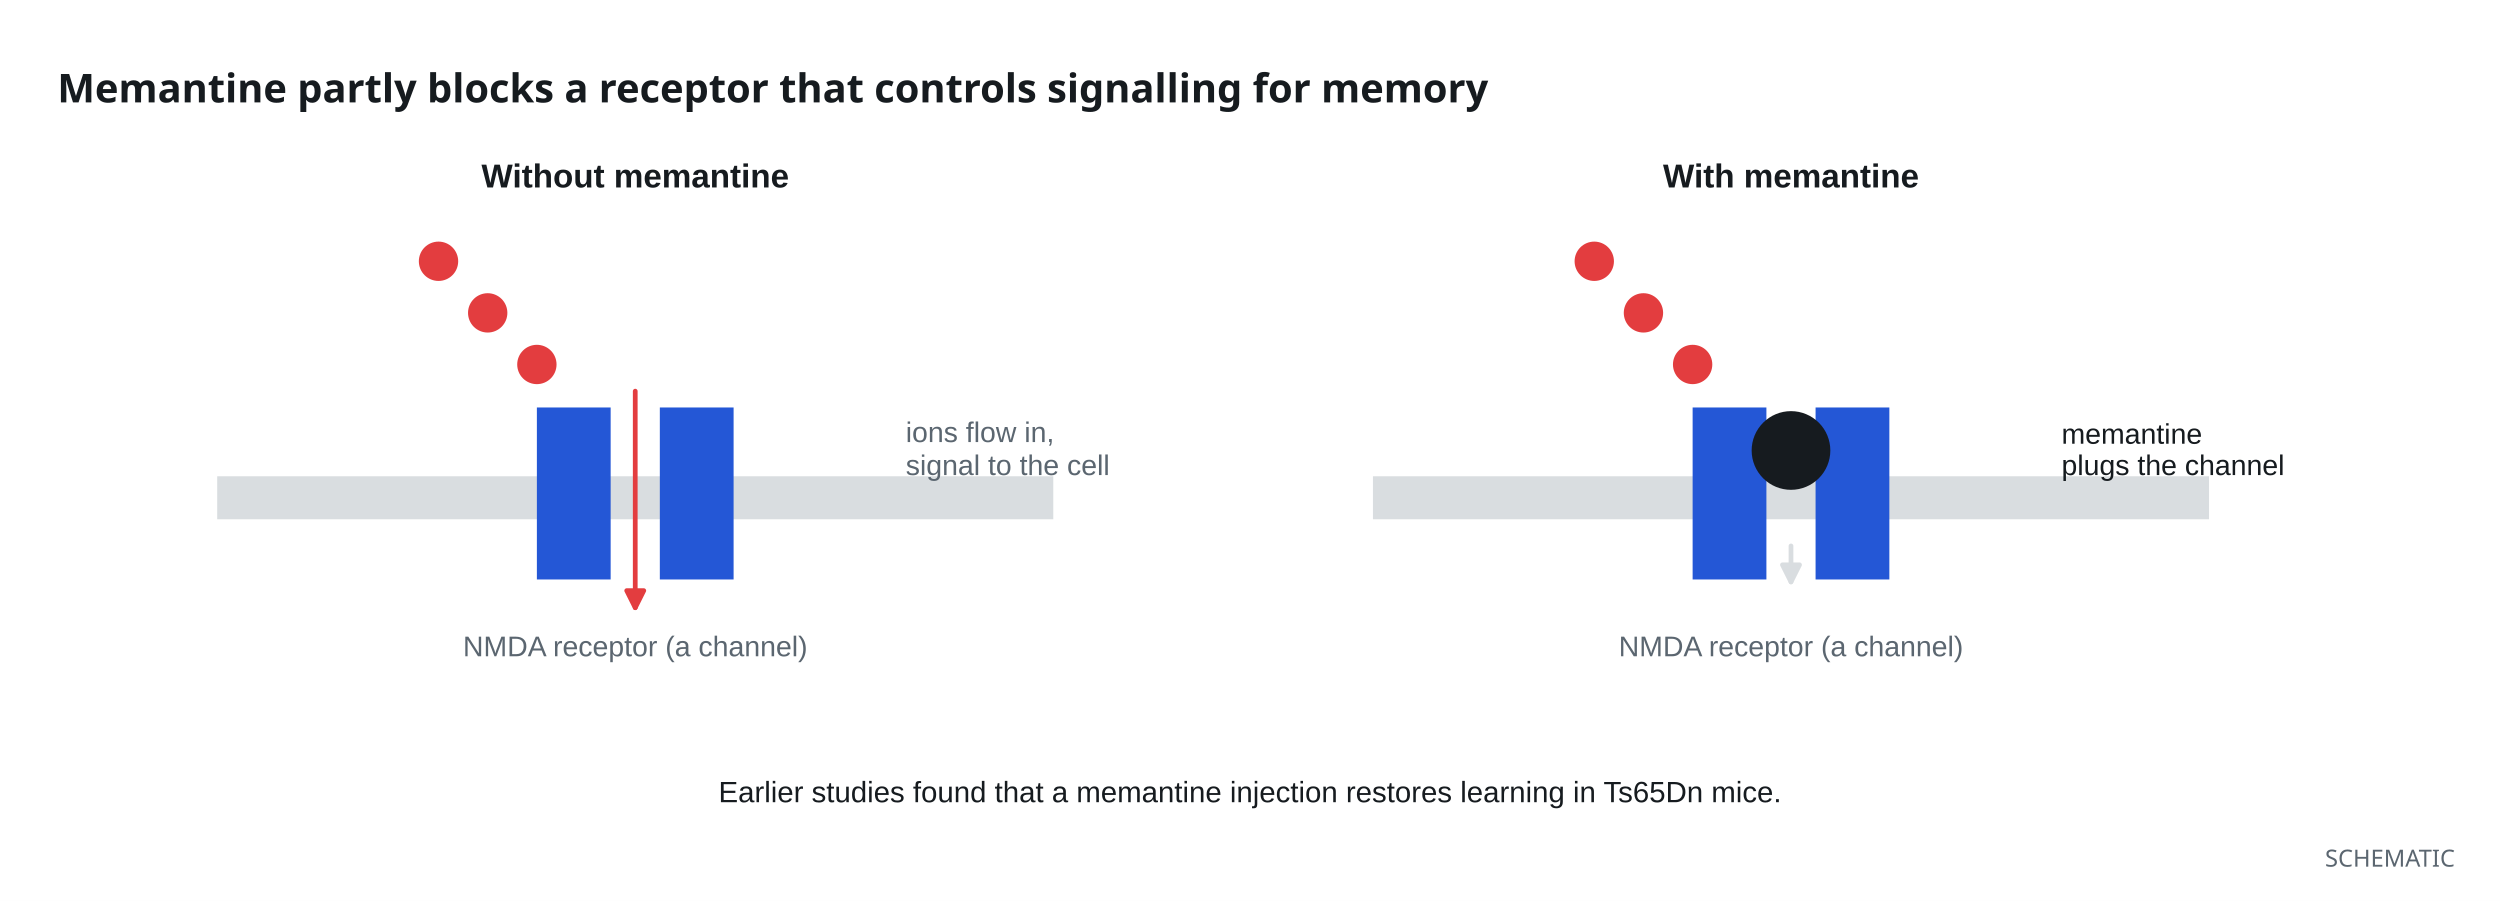
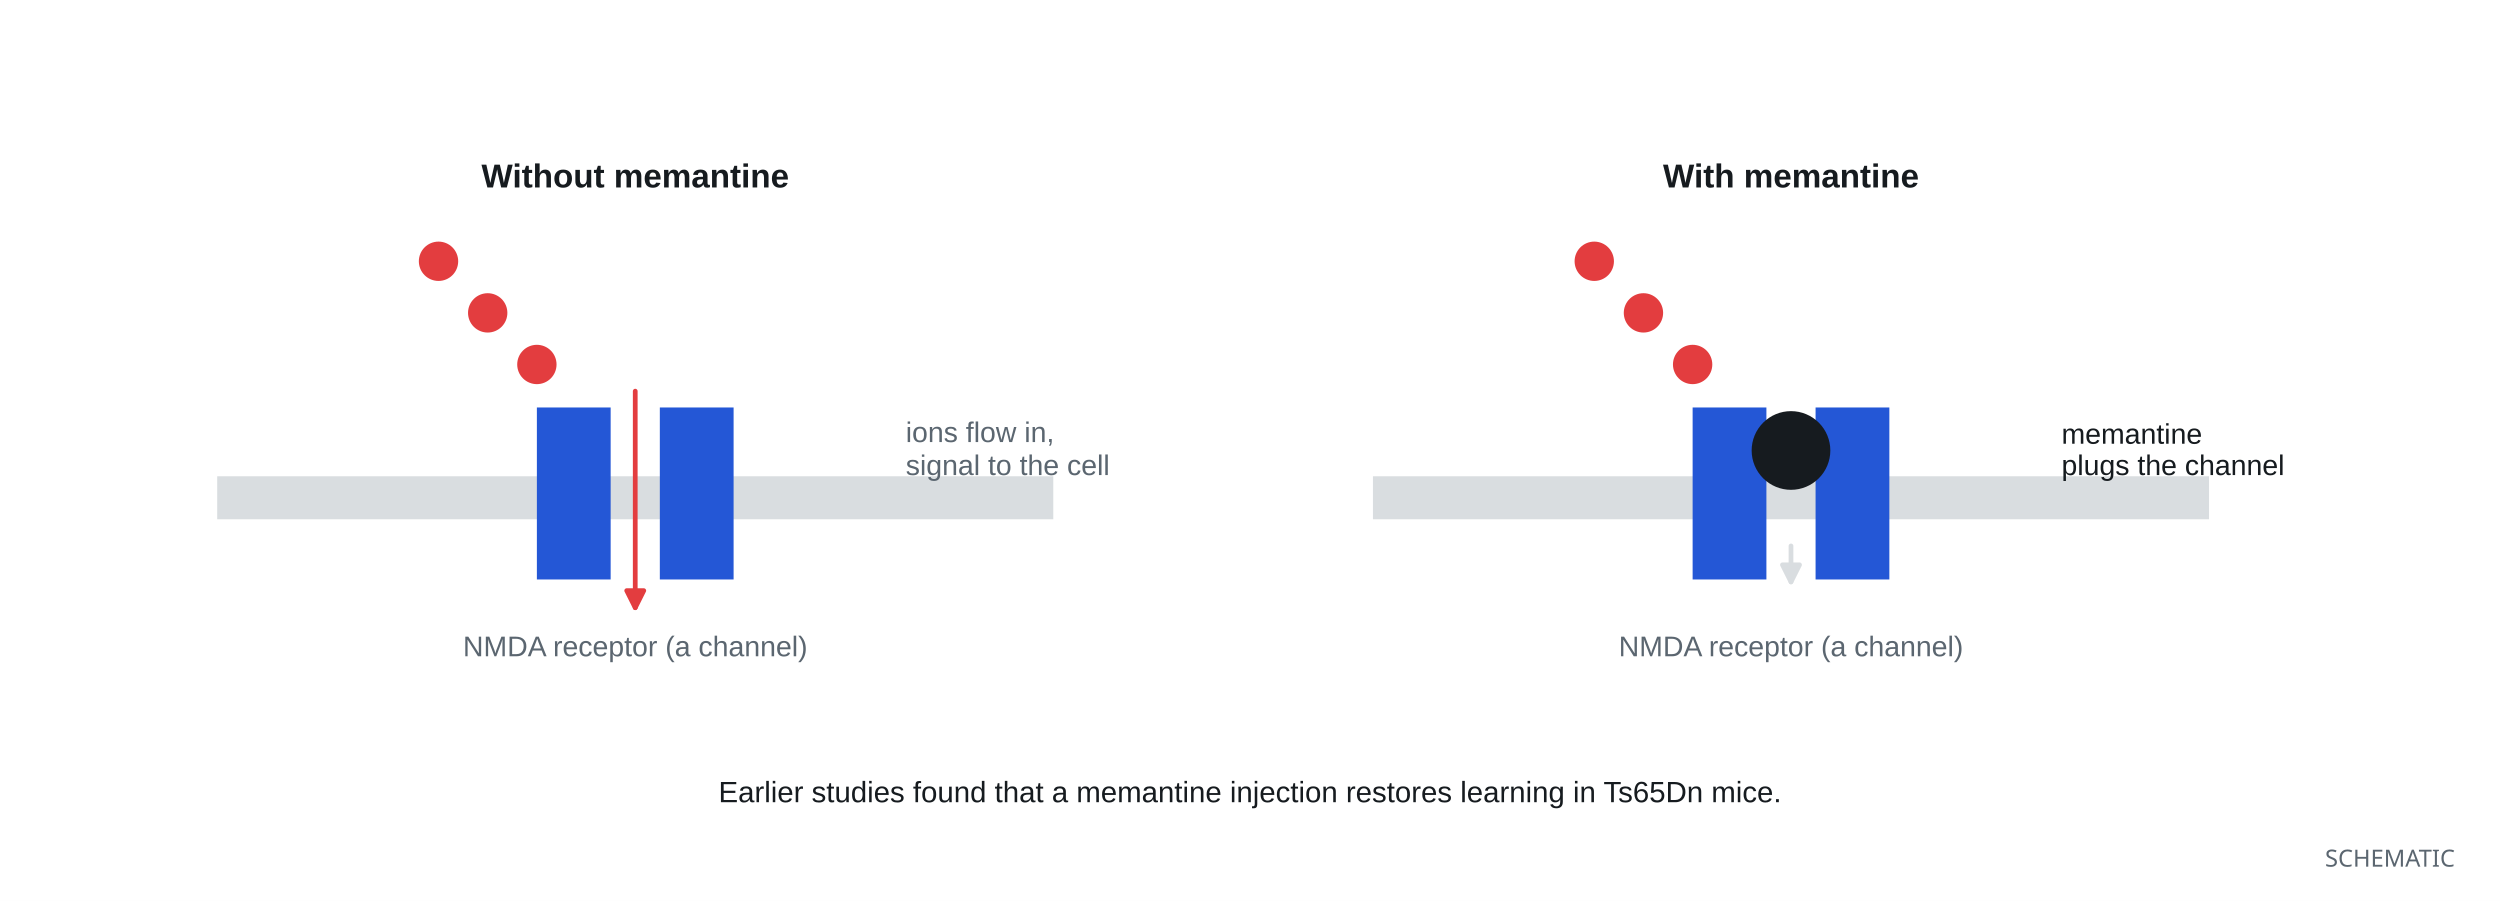
<svg xmlns="http://www.w3.org/2000/svg" width="527.38pt" height="190.057pt" viewBox="0 0 527.38 190.057" version="1.1">
  <defs>
    <style type="text/css">*{stroke-linejoin: round; stroke-linecap: butt}</style>
  </defs>
  <g id="figure_1">
    <g id="patch_1">
      <path d="M 0 190.057  L 527.38 190.057  L 527.38 -0  L 0 -0  z " style="fill: #ffffff" />
    </g>
    <g id="axes_1">
      <g id="patch_2">
        <path d="M 45.819 109.542  L 222.191 109.542  L 222.191 100.471  L 45.819 100.471  z " clip-path="url(#p8acbbe3be4)" style="fill: #d9dde0" />
      </g>
      <g id="patch_3">
        <path d="M 113.255 122.241  L 128.818 122.241  L 128.818 85.958  L 113.255 85.958  z " clip-path="url(#p8acbbe3be4)" style="fill: #2457d6" />
      </g>
      <g id="patch_4">
        <path d="M 139.192 122.241  L 154.755 122.241  L 154.755 85.958  L 139.192 85.958  z " clip-path="url(#p8acbbe3be4)" style="fill: #2457d6" />
      </g>
      <g id="patch_5">
        <path d="M 92.506 59.267  C 93.606 59.267 94.662 58.83 95.44 58.051  C 96.218 57.273 96.656 56.217 96.656 55.117  C 96.656 54.016 96.218 52.961 95.44 52.182  C 94.662 51.404 93.606 50.967 92.506 50.967  C 91.405 50.967 90.35 51.404 89.571 52.182  C 88.793 52.961 88.356 54.016 88.356 55.117  C 88.356 56.217 88.793 57.273 89.571 58.051  C 90.35 58.83 91.405 59.267 92.506 59.267  z " clip-path="url(#p8acbbe3be4)" style="fill: #e33d3f" />
      </g>
      <g id="patch_6">
        <path d="M 102.881 70.152  C 103.981 70.152 105.037 69.715 105.815 68.936  C 106.593 68.158 107.031 67.102 107.031 66.002  C 107.031 64.901 106.593 63.846 105.815 63.067  C 105.037 62.289 103.981 61.852 102.881 61.852  C 101.78 61.852 100.724 62.289 99.946 63.067  C 99.168 63.846 98.731 64.901 98.731 66.002  C 98.731 67.102 99.168 68.158 99.946 68.936  C 100.724 69.715 101.78 70.152 102.881 70.152  z " clip-path="url(#p8acbbe3be4)" style="fill: #e33d3f" />
      </g>
      <g id="patch_7">
        <path d="M 113.255 81.037  C 114.356 81.037 115.412 80.6 116.19 79.821  C 116.968 79.043 117.405 77.988 117.405 76.887  C 117.405 75.786 116.968 74.731 116.19 73.952  C 115.412 73.174 114.356 72.737 113.255 72.737  C 112.155 72.737 111.099 73.174 110.321 73.952  C 109.543 74.731 109.106 75.786 109.106 76.887  C 109.106 77.988 109.543 79.043 110.321 79.821  C 111.099 80.6 112.155 81.037 113.255 81.037  z " clip-path="url(#p8acbbe3be4)" style="fill: #e33d3f" />
      </g>
      <g id="patch_8">
        <path d="M 134.005 82.515  Q 134.005 105.914 134.005 128.196  " clip-path="url(#p8acbbe3be4)" style="fill: none; stroke: #e33d3f; stroke-linecap: round" />
        <path d="M 135.805 124.596  L 134.005 128.196  L 132.205 124.596  z " clip-path="url(#p8acbbe3be4)" style="fill: #e33d3f; stroke: #e33d3f; stroke-linecap: round" />
      </g>
      <g id="patch_9">
        <path d="M 289.627 109.542  L 465.999 109.542  L 465.999 100.471  L 289.627 100.471  z " clip-path="url(#p8acbbe3be4)" style="fill: #d9dde0" />
      </g>
      <g id="patch_10">
        <path d="M 357.063 122.241  L 372.626 122.241  L 372.626 85.958  L 357.063 85.958  z " clip-path="url(#p8acbbe3be4)" style="fill: #2457d6" />
      </g>
      <g id="patch_11">
        <path d="M 383 122.241  L 398.563 122.241  L 398.563 85.958  L 383 85.958  z " clip-path="url(#p8acbbe3be4)" style="fill: #2457d6" />
      </g>
      <g id="patch_12">
        <path d="M 336.314 59.267  C 337.414 59.267 338.47 58.83 339.248 58.051  C 340.026 57.273 340.464 56.217 340.464 55.117  C 340.464 54.016 340.026 52.961 339.248 52.182  C 338.47 51.404 337.414 50.967 336.314 50.967  C 335.213 50.967 334.157 51.404 333.379 52.182  C 332.601 52.961 332.164 54.016 332.164 55.117  C 332.164 56.217 332.601 57.273 333.379 58.051  C 334.157 58.83 335.213 59.267 336.314 59.267  z " clip-path="url(#p8acbbe3be4)" style="fill: #e33d3f" />
      </g>
      <g id="patch_13">
        <path d="M 346.689 70.152  C 347.789 70.152 348.845 69.715 349.623 68.936  C 350.401 68.158 350.838 67.102 350.838 66.002  C 350.838 64.901 350.401 63.846 349.623 63.067  C 348.845 62.289 347.789 61.852 346.689 61.852  C 345.588 61.852 344.532 62.289 343.754 63.067  C 342.976 63.846 342.539 64.901 342.539 66.002  C 342.539 67.102 342.976 68.158 343.754 68.936  C 344.532 69.715 345.588 70.152 346.689 70.152  z " clip-path="url(#p8acbbe3be4)" style="fill: #e33d3f" />
      </g>
      <g id="patch_14">
        <path d="M 357.063 81.037  C 358.164 81.037 359.22 80.6 359.998 79.821  C 360.776 79.043 361.213 77.988 361.213 76.887  C 361.213 75.786 360.776 74.731 359.998 73.952  C 359.22 73.174 358.164 72.737 357.063 72.737  C 355.963 72.737 354.907 73.174 354.129 73.952  C 353.351 74.731 352.913 75.786 352.913 76.887  C 352.913 77.988 353.351 79.043 354.129 79.821  C 354.907 80.6 355.963 81.037 357.063 81.037  z " clip-path="url(#p8acbbe3be4)" style="fill: #e33d3f" />
      </g>
      <g id="patch_15">
        <path d="M 377.813 103.329  C 380.014 103.329 382.125 102.454 383.682 100.898  C 385.238 99.341 386.113 97.23 386.113 95.029  C 386.113 92.828 385.238 90.716 383.682 89.16  C 382.125 87.603 380.014 86.729 377.813 86.729  C 375.612 86.729 373.5 87.603 371.944 89.16  C 370.388 90.716 369.513 92.828 369.513 95.029  C 369.513 97.23 370.388 99.341 371.944 100.898  C 373.5 102.454 375.612 103.329 377.813 103.329  z " clip-path="url(#p8acbbe3be4)" style="fill: #161b1f" />
      </g>
      <g id="patch_16">
        <path d="M 377.813 115.17  Q 377.813 119.521 377.813 122.753  " clip-path="url(#p8acbbe3be4)" style="fill: none; stroke: #d9dde0; stroke-linecap: round" />
        <path d="M 379.613 119.153  L 377.813 122.753  L 376.013 119.153  z " clip-path="url(#p8acbbe3be4)" style="fill: #d9dde0; stroke: #d9dde0; stroke-linecap: round" />
      </g>
      <g id="text_1">
-         <text style="font-weight: 600; font-size: 8.4px; font-family: 'Fraunces'; text-anchor: start; fill: #161b1f" x="12.101" y="21.606" transform="rotate(-0 12.1011 21.60607)">Memantine partly blocks a receptor that controls signalling for memory</text>
+         <text style="font-weight: 600; font-size: 7px; font-family: 'IBM Plex Sans', 'Arial', 'DejaVu Sans', sans-serif; text-anchor: middle; fill: #161b1f" x="134.005" y="39.544" transform="rotate(-0 134.005 39.54379)">Without memantine</text>
      </g>
      <g id="text_2">
-         <text style="font-weight: 600; font-size: 7px; font-family: 'IBM Plex Sans', 'Arial', 'DejaVu Sans', sans-serif; text-anchor: middle; fill: #161b1f" x="134.005" y="39.544" transform="rotate(-0 134.005 39.54379)">Without memantine</text>
+         <text style="font-size: 6px; font-family: 'IBM Plex Sans', 'Arial', 'DejaVu Sans', sans-serif; text-anchor: middle; fill: #5b6670" x="134.005" y="138.435" transform="rotate(-0 134.005 138.4346)">NMDA receptor (a channel)</text>
      </g>
      <g id="text_3">
-         <text style="font-size: 6px; font-family: 'IBM Plex Sans', 'Arial', 'DejaVu Sans', sans-serif; text-anchor: middle; fill: #5b6670" x="134.005" y="138.435" transform="rotate(-0 134.005 138.4346)">NMDA receptor (a channel)</text>
-       </g>
-       <g id="text_4">
        <text style="font-size: 6px; font-family: 'IBM Plex Sans', 'Arial', 'DejaVu Sans', sans-serif; fill: #5b6670" transform="translate(191.0665 93.24975)">ions flow in,</text>
        <text style="font-size: 6px; font-family: 'IBM Plex Sans', 'Arial', 'DejaVu Sans', sans-serif; fill: #5b6670" transform="translate(191.0665 100.2126)">signal to the cell</text>
      </g>
-       <g id="text_5">
+       <g id="text_4">
        <text style="font-weight: 600; font-size: 7px; font-family: 'IBM Plex Sans', 'Arial', 'DejaVu Sans', sans-serif; text-anchor: middle; fill: #161b1f" x="377.813" y="39.544" transform="rotate(-0 377.8129 39.54379)">With memantine</text>
      </g>
-       <g id="text_6">
+       <g id="text_5">
        <text style="font-size: 6px; font-family: 'IBM Plex Sans', 'Arial', 'DejaVu Sans', sans-serif; text-anchor: middle; fill: #5b6670" x="377.813" y="138.435" transform="rotate(-0 377.8129 138.4346)">NMDA receptor (a channel)</text>
      </g>
-       <g id="text_7">
+       <g id="text_6">
        <text style="font-size: 6px; font-family: 'IBM Plex Sans', 'Arial', 'DejaVu Sans', sans-serif; fill: #161b1f" transform="translate(434.8743 93.61257)">memantine</text>
        <text style="font-size: 6px; font-family: 'IBM Plex Sans', 'Arial', 'DejaVu Sans', sans-serif; fill: #161b1f" transform="translate(434.8743 100.2126)">plugs the channel</text>
      </g>
-       <g id="text_8">
+       <g id="text_7">
        <text style="font-size: 6.2px; font-family: 'IBM Plex Sans', 'Arial', 'DejaVu Sans', sans-serif; text-anchor: middle; fill: #161b1f" x="263.69" y="169.232" transform="rotate(-0 263.6901 169.2323)">Earlier studies found that a memantine injection restores learning in Ts65Dn mice.</text>
      </g>
-       <g id="text_9">
+       <g id="text_8">
        <text style="font-size: 5px; font-family: 'IBM Plex Mono'; text-anchor: end; fill: #5b6670" x="517.873" y="182.823" transform="rotate(-0 517.8728 182.8231)">SCHEMATIC</text>
      </g>
    </g>
  </g>
  <defs>
    <clipPath id="p8acbbe3be4">
      <rect x="4.32" y="4.32" width="518.74" height="181.417" />
    </clipPath>
  </defs>
</svg>
